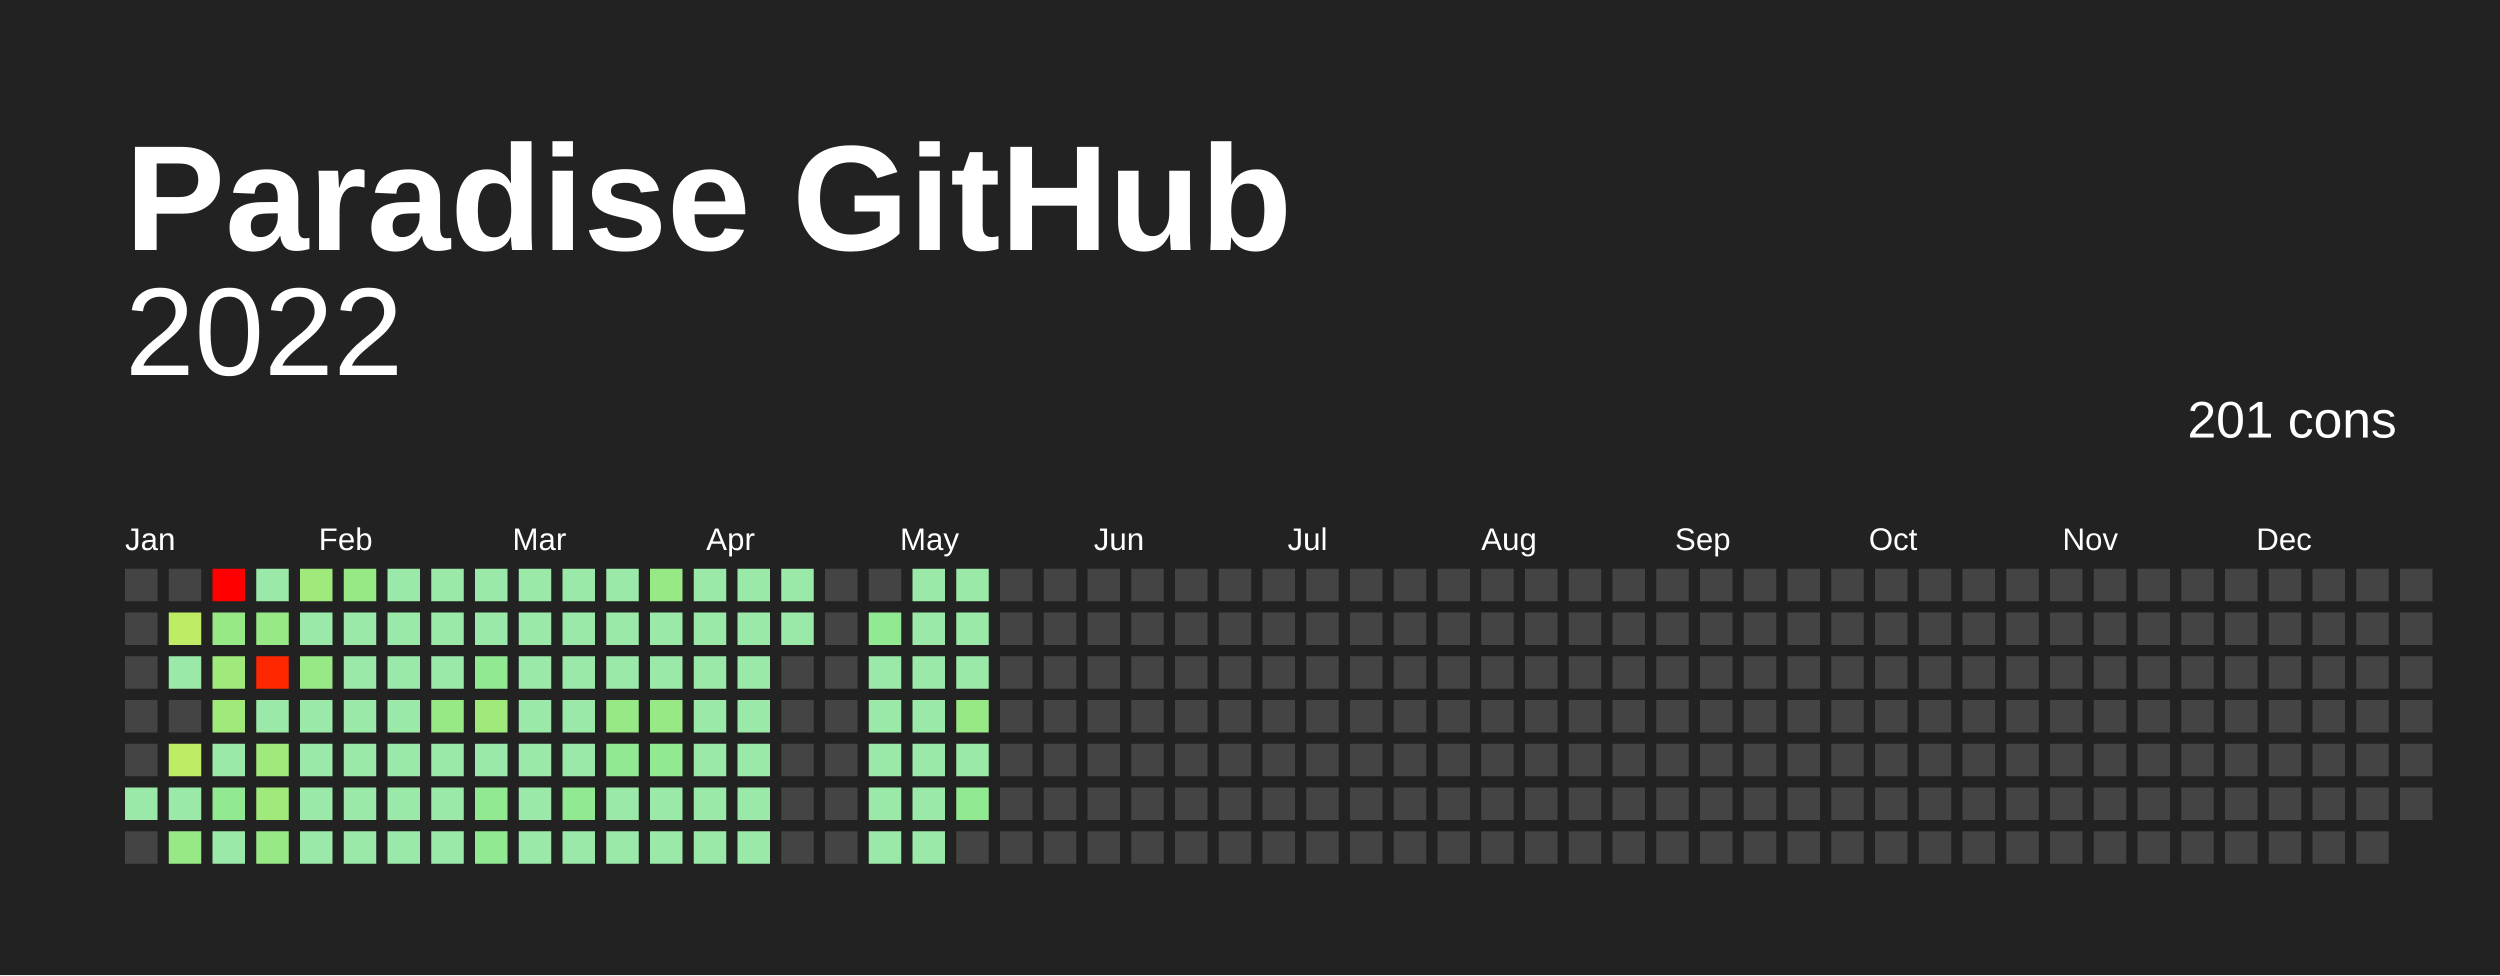
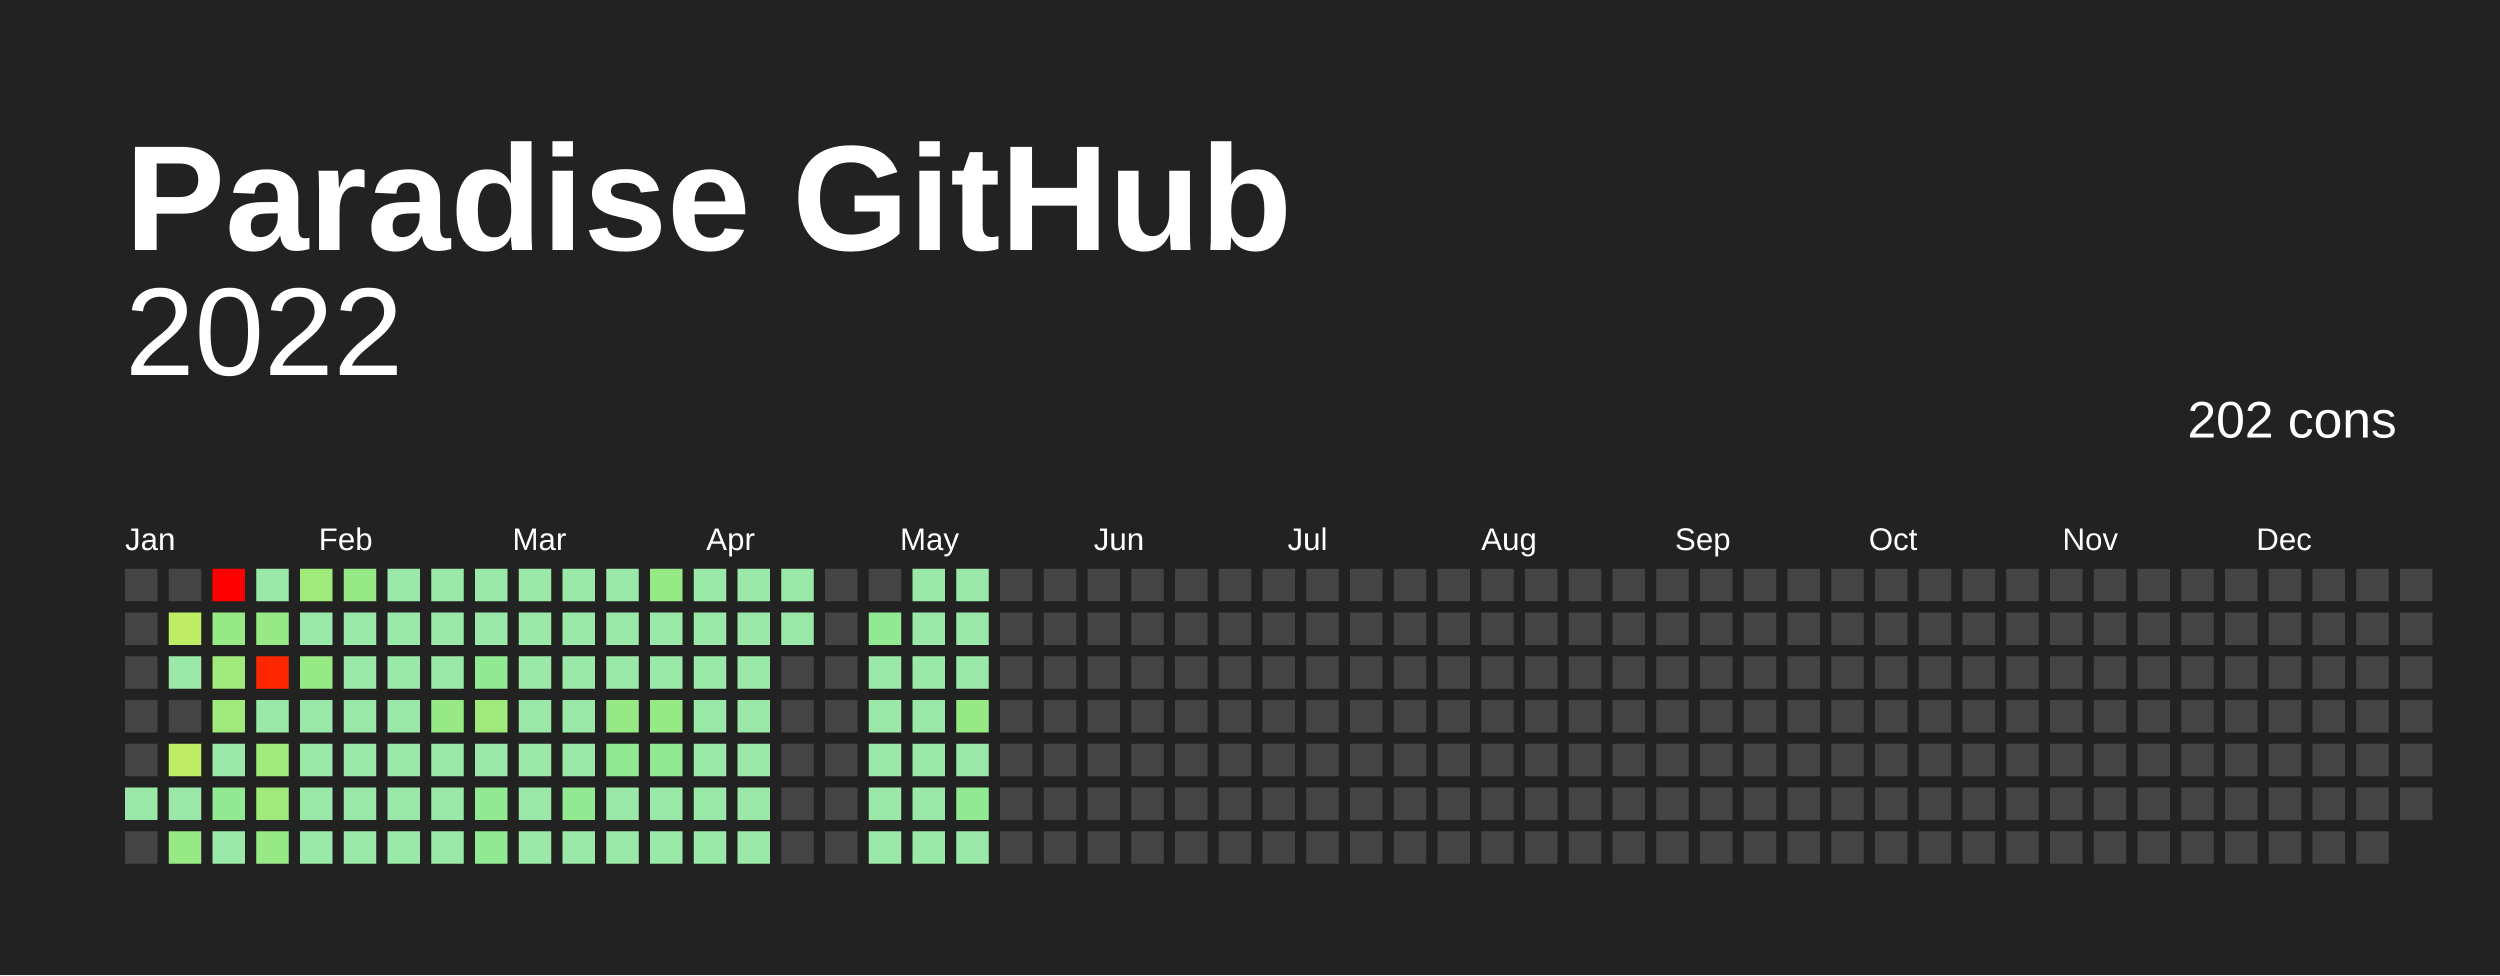
<svg xmlns="http://www.w3.org/2000/svg" baseProfile="full" height="78mm" version="1.1" viewBox="0,0,200,78" width="200mm">
  <defs />
  <rect fill="#222222" height="78" width="200" x="0" y="0" />
  <text fill="#FFFFFF" style="font-size:12px; font-family:Arial; font-weight:bold;" x="10" y="20">Paradise GitHub</text>
  <text alignment-baseline="hanging" fill="#FFFFFF" style="font-size:10.0px; font-family:Arial;" x="10" y="30">2022</text>
-   <text alignment-baseline="hanging" fill="#FFFFFF" style="font-size:4.125px; font-family:Arial;" x="175" y="35">201 cons</text>
+   <text alignment-baseline="hanging" fill="#FFFFFF" style="font-size:4.125px; font-family:Arial;" x="175" y="35">202 cons</text>
  <text fill="#FFFFFF" style="font-size:2.5px; font-family:Arial" x="10.0" y="44">Jan</text>
  <text fill="#FFFFFF" style="font-size:2.5px; font-family:Arial" x="25.5" y="44">Feb</text>
  <text fill="#FFFFFF" style="font-size:2.5px; font-family:Arial" x="41.0" y="44">Mar</text>
  <text fill="#FFFFFF" style="font-size:2.5px; font-family:Arial" x="56.5" y="44">Apr</text>
  <text fill="#FFFFFF" style="font-size:2.5px; font-family:Arial" x="72.0" y="44">May</text>
  <text fill="#FFFFFF" style="font-size:2.5px; font-family:Arial" x="87.5" y="44">Jun</text>
  <text fill="#FFFFFF" style="font-size:2.5px; font-family:Arial" x="103.0" y="44">Jul</text>
  <text fill="#FFFFFF" style="font-size:2.5px; font-family:Arial" x="118.5" y="44">Aug</text>
  <text fill="#FFFFFF" style="font-size:2.5px; font-family:Arial" x="134.0" y="44">Sep</text>
  <text fill="#FFFFFF" style="font-size:2.5px; font-family:Arial" x="149.5" y="44">Oct</text>
  <text fill="#FFFFFF" style="font-size:2.5px; font-family:Arial" x="165.0" y="44">Nov</text>
  <text fill="#FFFFFF" style="font-size:2.5px; font-family:Arial" x="180.5" y="44">Dec</text>
  <rect fill="#444444" height="2.6" width="2.6" x="10.0" y="45.5" />
  <rect fill="#444444" height="2.6" width="2.6" x="10.0" y="49.0" />
  <rect fill="#444444" height="2.6" width="2.6" x="10.0" y="52.5" />
  <rect fill="#444444" height="2.6" width="2.6" x="10.0" y="56.0" />
  <rect fill="#444444" height="2.6" width="2.6" x="10.0" y="59.5" />
  <rect fill="#9be9a8" height="2.6" width="2.6" x="10.0" y="63.0" />
  <rect fill="#444444" height="2.6" width="2.6" x="10.0" y="66.5" />
  <rect fill="#444444" height="2.6" width="2.6" x="13.5" y="45.5" />
  <rect fill="#bfec65" height="2.6" width="2.6" x="13.5" y="49.0" />
  <rect fill="#9be9a8" height="2.6" width="2.6" x="13.5" y="52.5" />
  <rect fill="#444444" height="2.6" width="2.6" x="13.5" y="56.0" />
  <rect fill="#bfec65" height="2.6" width="2.6" x="13.5" y="59.5" />
  <rect fill="#9be9a8" height="2.6" width="2.6" x="13.5" y="63.0" />
  <rect fill="#97e986" height="2.6" width="2.6" x="13.5" y="66.5" />
  <rect fill="red" height="2.6" width="2.6" x="17.0" y="45.5" />
  <rect fill="#97e986" height="2.6" width="2.6" x="17.0" y="49.0" />
  <rect fill="#a0ea7b" height="2.6" width="2.6" x="17.0" y="52.5" />
  <rect fill="#a0ea7b" height="2.6" width="2.6" x="17.0" y="56.0" />
  <rect fill="#9be9a8" height="2.6" width="2.6" x="17.0" y="59.5" />
  <rect fill="#91e991" height="2.6" width="2.6" x="17.0" y="63.0" />
  <rect fill="#9be9a8" height="2.6" width="2.6" x="17.0" y="66.5" />
  <rect fill="#9be9a8" height="2.6" width="2.6" x="20.5" y="45.5" />
  <rect fill="#97e986" height="2.6" width="2.6" x="20.5" y="49.0" />
  <rect fill="#ff2700" height="2.6" width="2.6" x="20.5" y="52.5" />
  <rect fill="#9be9a8" height="2.6" width="2.6" x="20.5" y="56.0" />
  <rect fill="#a0ea7b" height="2.6" width="2.6" x="20.5" y="59.5" />
  <rect fill="#a0ea7b" height="2.6" width="2.6" x="20.5" y="63.0" />
  <rect fill="#97e986" height="2.6" width="2.6" x="20.5" y="66.5" />
  <rect fill="#a0ea7b" height="2.6" width="2.6" x="24.0" y="45.5" />
  <rect fill="#9be9a8" height="2.6" width="2.6" x="24.0" y="49.0" />
  <rect fill="#97e986" height="2.6" width="2.6" x="24.0" y="52.5" />
  <rect fill="#9be9a8" height="2.6" width="2.6" x="24.0" y="56.0" />
  <rect fill="#9be9a8" height="2.6" width="2.6" x="24.0" y="59.5" />
  <rect fill="#9be9a8" height="2.6" width="2.6" x="24.0" y="63.0" />
  <rect fill="#9be9a8" height="2.6" width="2.6" x="24.0" y="66.5" />
  <rect fill="#97e986" height="2.6" width="2.6" x="27.5" y="45.5" />
  <rect fill="#9be9a8" height="2.6" width="2.6" x="27.5" y="49.0" />
  <rect fill="#9be9a8" height="2.6" width="2.6" x="27.5" y="52.5" />
  <rect fill="#9be9a8" height="2.6" width="2.6" x="27.5" y="56.0" />
  <rect fill="#9be9a8" height="2.6" width="2.6" x="27.5" y="59.5" />
  <rect fill="#9be9a8" height="2.6" width="2.6" x="27.5" y="63.0" />
  <rect fill="#9be9a8" height="2.6" width="2.6" x="27.5" y="66.5" />
  <rect fill="#9be9a8" height="2.6" width="2.6" x="31.0" y="45.5" />
  <rect fill="#9be9a8" height="2.6" width="2.6" x="31.0" y="49.0" />
  <rect fill="#9be9a8" height="2.6" width="2.6" x="31.0" y="52.5" />
  <rect fill="#9be9a8" height="2.6" width="2.6" x="31.0" y="56.0" />
  <rect fill="#9be9a8" height="2.6" width="2.6" x="31.0" y="59.5" />
  <rect fill="#9be9a8" height="2.6" width="2.6" x="31.0" y="63.0" />
  <rect fill="#9be9a8" height="2.6" width="2.6" x="31.0" y="66.5" />
  <rect fill="#9be9a8" height="2.6" width="2.6" x="34.5" y="45.5" />
  <rect fill="#9be9a8" height="2.6" width="2.6" x="34.5" y="49.0" />
  <rect fill="#9be9a8" height="2.6" width="2.6" x="34.5" y="52.5" />
  <rect fill="#97e986" height="2.6" width="2.6" x="34.5" y="56.0" />
  <rect fill="#9be9a8" height="2.6" width="2.6" x="34.5" y="59.5" />
  <rect fill="#9be9a8" height="2.6" width="2.6" x="34.5" y="63.0" />
  <rect fill="#9be9a8" height="2.6" width="2.6" x="34.5" y="66.5" />
  <rect fill="#9be9a8" height="2.6" width="2.6" x="38.0" y="45.5" />
  <rect fill="#9be9a8" height="2.6" width="2.6" x="38.0" y="49.0" />
  <rect fill="#91e991" height="2.6" width="2.6" x="38.0" y="52.5" />
  <rect fill="#a0ea7b" height="2.6" width="2.6" x="38.0" y="56.0" />
  <rect fill="#9be9a8" height="2.6" width="2.6" x="38.0" y="59.5" />
  <rect fill="#91e991" height="2.6" width="2.6" x="38.0" y="63.0" />
  <rect fill="#91e991" height="2.6" width="2.6" x="38.0" y="66.5" />
  <rect fill="#9be9a8" height="2.6" width="2.6" x="41.5" y="45.5" />
  <rect fill="#9be9a8" height="2.6" width="2.6" x="41.5" y="49.0" />
  <rect fill="#9be9a8" height="2.6" width="2.6" x="41.5" y="52.5" />
  <rect fill="#9be9a8" height="2.6" width="2.6" x="41.5" y="56.0" />
  <rect fill="#9be9a8" height="2.6" width="2.6" x="41.5" y="59.5" />
  <rect fill="#9be9a8" height="2.6" width="2.6" x="41.5" y="63.0" />
  <rect fill="#9be9a8" height="2.6" width="2.6" x="41.5" y="66.5" />
  <rect fill="#9be9a8" height="2.6" width="2.6" x="45.0" y="45.5" />
  <rect fill="#9be9a8" height="2.6" width="2.6" x="45.0" y="49.0" />
  <rect fill="#9be9a8" height="2.6" width="2.6" x="45.0" y="52.5" />
  <rect fill="#9be9a8" height="2.6" width="2.6" x="45.0" y="56.0" />
  <rect fill="#9be9a8" height="2.6" width="2.6" x="45.0" y="59.5" />
  <rect fill="#91e991" height="2.6" width="2.6" x="45.0" y="63.0" />
  <rect fill="#9be9a8" height="2.6" width="2.6" x="45.0" y="66.5" />
  <rect fill="#9be9a8" height="2.6" width="2.6" x="48.5" y="45.5" />
  <rect fill="#9be9a8" height="2.6" width="2.6" x="48.5" y="49.0" />
  <rect fill="#9be9a8" height="2.6" width="2.6" x="48.5" y="52.5" />
  <rect fill="#97e986" height="2.6" width="2.6" x="48.5" y="56.0" />
  <rect fill="#91e991" height="2.6" width="2.6" x="48.5" y="59.5" />
  <rect fill="#9be9a8" height="2.6" width="2.6" x="48.5" y="63.0" />
  <rect fill="#9be9a8" height="2.6" width="2.6" x="48.5" y="66.5" />
  <rect fill="#97e986" height="2.6" width="2.6" x="52.0" y="45.5" />
  <rect fill="#9be9a8" height="2.6" width="2.6" x="52.0" y="49.0" />
  <rect fill="#9be9a8" height="2.6" width="2.6" x="52.0" y="52.5" />
  <rect fill="#97e986" height="2.6" width="2.6" x="52.0" y="56.0" />
  <rect fill="#91e991" height="2.6" width="2.6" x="52.0" y="59.5" />
  <rect fill="#9be9a8" height="2.6" width="2.6" x="52.0" y="63.0" />
  <rect fill="#9be9a8" height="2.6" width="2.6" x="52.0" y="66.5" />
  <rect fill="#9be9a8" height="2.6" width="2.6" x="55.5" y="45.5" />
  <rect fill="#9be9a8" height="2.6" width="2.6" x="55.5" y="49.0" />
  <rect fill="#9be9a8" height="2.6" width="2.6" x="55.5" y="52.5" />
  <rect fill="#9be9a8" height="2.6" width="2.6" x="55.5" y="56.0" />
  <rect fill="#9be9a8" height="2.6" width="2.6" x="55.5" y="59.5" />
  <rect fill="#9be9a8" height="2.6" width="2.6" x="55.5" y="63.0" />
  <rect fill="#9be9a8" height="2.6" width="2.6" x="55.5" y="66.5" />
  <rect fill="#9be9a8" height="2.6" width="2.6" x="59.0" y="45.5" />
  <rect fill="#9be9a8" height="2.6" width="2.6" x="59.0" y="49.0" />
  <rect fill="#9be9a8" height="2.6" width="2.6" x="59.0" y="52.5" />
  <rect fill="#9be9a8" height="2.6" width="2.6" x="59.0" y="56.0" />
  <rect fill="#9be9a8" height="2.6" width="2.6" x="59.0" y="59.5" />
  <rect fill="#9be9a8" height="2.6" width="2.6" x="59.0" y="63.0" />
  <rect fill="#9be9a8" height="2.6" width="2.6" x="59.0" y="66.5" />
  <rect fill="#9be9a8" height="2.6" width="2.6" x="62.5" y="45.5" />
  <rect fill="#9be9a8" height="2.6" width="2.6" x="62.5" y="49.0" />
  <rect fill="#444444" height="2.6" width="2.6" x="62.5" y="52.5" />
  <rect fill="#444444" height="2.6" width="2.6" x="62.5" y="56.0" />
  <rect fill="#444444" height="2.6" width="2.6" x="62.5" y="59.5" />
  <rect fill="#444444" height="2.6" width="2.6" x="62.5" y="63.0" />
  <rect fill="#444444" height="2.6" width="2.6" x="62.5" y="66.5" />
  <rect fill="#444444" height="2.6" width="2.6" x="66.0" y="45.5" />
  <rect fill="#444444" height="2.6" width="2.6" x="66.0" y="49.0" />
  <rect fill="#444444" height="2.6" width="2.6" x="66.0" y="52.5" />
  <rect fill="#444444" height="2.6" width="2.6" x="66.0" y="56.0" />
  <rect fill="#444444" height="2.6" width="2.6" x="66.0" y="59.5" />
  <rect fill="#444444" height="2.6" width="2.6" x="66.0" y="63.0" />
  <rect fill="#444444" height="2.6" width="2.6" x="66.0" y="66.5" />
  <rect fill="#444444" height="2.6" width="2.6" x="69.5" y="45.5" />
  <rect fill="#91e991" height="2.6" width="2.6" x="69.5" y="49.0" />
  <rect fill="#9be9a8" height="2.6" width="2.6" x="69.5" y="52.5" />
  <rect fill="#9be9a8" height="2.6" width="2.6" x="69.5" y="56.0" />
  <rect fill="#9be9a8" height="2.6" width="2.6" x="69.5" y="59.5" />
  <rect fill="#9be9a8" height="2.6" width="2.6" x="69.5" y="63.0" />
  <rect fill="#9be9a8" height="2.6" width="2.6" x="69.5" y="66.5" />
  <rect fill="#9be9a8" height="2.6" width="2.6" x="73.0" y="45.5" />
  <rect fill="#9be9a8" height="2.6" width="2.6" x="73.0" y="49.0" />
  <rect fill="#9be9a8" height="2.6" width="2.6" x="73.0" y="52.5" />
  <rect fill="#9be9a8" height="2.6" width="2.6" x="73.0" y="56.0" />
  <rect fill="#9be9a8" height="2.6" width="2.6" x="73.0" y="59.5" />
  <rect fill="#9be9a8" height="2.6" width="2.6" x="73.0" y="63.0" />
  <rect fill="#9be9a8" height="2.6" width="2.6" x="73.0" y="66.5" />
  <rect fill="#9be9a8" height="2.6" width="2.6" x="76.5" y="45.5" />
  <rect fill="#9be9a8" height="2.6" width="2.6" x="76.5" y="49.0" />
  <rect fill="#9be9a8" height="2.6" width="2.6" x="76.5" y="52.5" />
  <rect fill="#97e986" height="2.6" width="2.6" x="76.5" y="56.0" />
  <rect fill="#9be9a8" height="2.6" width="2.6" x="76.5" y="59.5" />
  <rect fill="#91e991" height="2.6" width="2.6" x="76.5" y="63.0" />
-   <rect fill="#444444" height="2.6" width="2.6" x="76.5" y="66.5" />
+   <rect fill="#9be9a8" height="2.6" width="2.6" x="76.5" y="66.5" />
  <rect fill="#444444" height="2.6" width="2.6" x="80.0" y="45.5" />
  <rect fill="#444444" height="2.6" width="2.6" x="80.0" y="49.0" />
  <rect fill="#444444" height="2.6" width="2.6" x="80.0" y="52.5" />
  <rect fill="#444444" height="2.6" width="2.6" x="80.0" y="56.0" />
  <rect fill="#444444" height="2.6" width="2.6" x="80.0" y="59.5" />
  <rect fill="#444444" height="2.6" width="2.6" x="80.0" y="63.0" />
  <rect fill="#444444" height="2.6" width="2.6" x="80.0" y="66.5" />
  <rect fill="#444444" height="2.6" width="2.6" x="83.5" y="45.5" />
  <rect fill="#444444" height="2.6" width="2.6" x="83.5" y="49.0" />
  <rect fill="#444444" height="2.6" width="2.6" x="83.5" y="52.5" />
  <rect fill="#444444" height="2.6" width="2.6" x="83.5" y="56.0" />
  <rect fill="#444444" height="2.6" width="2.6" x="83.5" y="59.5" />
  <rect fill="#444444" height="2.6" width="2.6" x="83.5" y="63.0" />
  <rect fill="#444444" height="2.6" width="2.6" x="83.5" y="66.5" />
  <rect fill="#444444" height="2.6" width="2.6" x="87.0" y="45.5" />
  <rect fill="#444444" height="2.6" width="2.6" x="87.0" y="49.0" />
  <rect fill="#444444" height="2.6" width="2.6" x="87.0" y="52.5" />
  <rect fill="#444444" height="2.6" width="2.6" x="87.0" y="56.0" />
  <rect fill="#444444" height="2.6" width="2.6" x="87.0" y="59.5" />
  <rect fill="#444444" height="2.6" width="2.6" x="87.0" y="63.0" />
  <rect fill="#444444" height="2.6" width="2.6" x="87.0" y="66.5" />
  <rect fill="#444444" height="2.6" width="2.6" x="90.5" y="45.5" />
  <rect fill="#444444" height="2.6" width="2.6" x="90.5" y="49.0" />
  <rect fill="#444444" height="2.6" width="2.6" x="90.5" y="52.5" />
  <rect fill="#444444" height="2.6" width="2.6" x="90.5" y="56.0" />
  <rect fill="#444444" height="2.6" width="2.6" x="90.5" y="59.5" />
  <rect fill="#444444" height="2.6" width="2.6" x="90.5" y="63.0" />
  <rect fill="#444444" height="2.6" width="2.6" x="90.5" y="66.5" />
  <rect fill="#444444" height="2.6" width="2.6" x="94.0" y="45.5" />
  <rect fill="#444444" height="2.6" width="2.6" x="94.0" y="49.0" />
  <rect fill="#444444" height="2.6" width="2.6" x="94.0" y="52.5" />
  <rect fill="#444444" height="2.6" width="2.6" x="94.0" y="56.0" />
  <rect fill="#444444" height="2.6" width="2.6" x="94.0" y="59.5" />
  <rect fill="#444444" height="2.6" width="2.6" x="94.0" y="63.0" />
  <rect fill="#444444" height="2.6" width="2.6" x="94.0" y="66.5" />
  <rect fill="#444444" height="2.6" width="2.6" x="97.5" y="45.5" />
  <rect fill="#444444" height="2.6" width="2.6" x="97.5" y="49.0" />
  <rect fill="#444444" height="2.6" width="2.6" x="97.5" y="52.5" />
  <rect fill="#444444" height="2.6" width="2.6" x="97.5" y="56.0" />
  <rect fill="#444444" height="2.6" width="2.6" x="97.5" y="59.5" />
  <rect fill="#444444" height="2.6" width="2.6" x="97.5" y="63.0" />
  <rect fill="#444444" height="2.6" width="2.6" x="97.5" y="66.5" />
  <rect fill="#444444" height="2.6" width="2.6" x="101.0" y="45.5" />
  <rect fill="#444444" height="2.6" width="2.6" x="101.0" y="49.0" />
  <rect fill="#444444" height="2.6" width="2.6" x="101.0" y="52.5" />
  <rect fill="#444444" height="2.6" width="2.6" x="101.0" y="56.0" />
  <rect fill="#444444" height="2.6" width="2.6" x="101.0" y="59.5" />
  <rect fill="#444444" height="2.6" width="2.6" x="101.0" y="63.0" />
  <rect fill="#444444" height="2.6" width="2.6" x="101.0" y="66.5" />
  <rect fill="#444444" height="2.6" width="2.6" x="104.5" y="45.5" />
  <rect fill="#444444" height="2.6" width="2.6" x="104.5" y="49.0" />
  <rect fill="#444444" height="2.6" width="2.6" x="104.5" y="52.5" />
  <rect fill="#444444" height="2.6" width="2.6" x="104.5" y="56.0" />
  <rect fill="#444444" height="2.6" width="2.6" x="104.5" y="59.5" />
  <rect fill="#444444" height="2.6" width="2.6" x="104.5" y="63.0" />
  <rect fill="#444444" height="2.6" width="2.6" x="104.5" y="66.5" />
  <rect fill="#444444" height="2.6" width="2.6" x="108.0" y="45.5" />
  <rect fill="#444444" height="2.6" width="2.6" x="108.0" y="49.0" />
  <rect fill="#444444" height="2.6" width="2.6" x="108.0" y="52.5" />
  <rect fill="#444444" height="2.6" width="2.6" x="108.0" y="56.0" />
  <rect fill="#444444" height="2.6" width="2.6" x="108.0" y="59.5" />
  <rect fill="#444444" height="2.6" width="2.6" x="108.0" y="63.0" />
  <rect fill="#444444" height="2.6" width="2.6" x="108.0" y="66.5" />
  <rect fill="#444444" height="2.6" width="2.6" x="111.5" y="45.5" />
  <rect fill="#444444" height="2.6" width="2.6" x="111.5" y="49.0" />
  <rect fill="#444444" height="2.6" width="2.6" x="111.5" y="52.5" />
  <rect fill="#444444" height="2.6" width="2.6" x="111.5" y="56.0" />
  <rect fill="#444444" height="2.6" width="2.6" x="111.5" y="59.5" />
  <rect fill="#444444" height="2.6" width="2.6" x="111.5" y="63.0" />
  <rect fill="#444444" height="2.6" width="2.6" x="111.5" y="66.5" />
  <rect fill="#444444" height="2.6" width="2.6" x="115.0" y="45.5" />
  <rect fill="#444444" height="2.6" width="2.6" x="115.0" y="49.0" />
  <rect fill="#444444" height="2.6" width="2.6" x="115.0" y="52.5" />
  <rect fill="#444444" height="2.6" width="2.6" x="115.0" y="56.0" />
  <rect fill="#444444" height="2.6" width="2.6" x="115.0" y="59.5" />
  <rect fill="#444444" height="2.6" width="2.6" x="115.0" y="63.0" />
  <rect fill="#444444" height="2.6" width="2.6" x="115.0" y="66.5" />
  <rect fill="#444444" height="2.6" width="2.6" x="118.5" y="45.5" />
  <rect fill="#444444" height="2.6" width="2.6" x="118.5" y="49.0" />
  <rect fill="#444444" height="2.6" width="2.6" x="118.5" y="52.5" />
  <rect fill="#444444" height="2.6" width="2.6" x="118.5" y="56.0" />
  <rect fill="#444444" height="2.6" width="2.6" x="118.5" y="59.5" />
  <rect fill="#444444" height="2.6" width="2.6" x="118.5" y="63.0" />
  <rect fill="#444444" height="2.6" width="2.6" x="118.5" y="66.5" />
  <rect fill="#444444" height="2.6" width="2.6" x="122.0" y="45.5" />
  <rect fill="#444444" height="2.6" width="2.6" x="122.0" y="49.0" />
  <rect fill="#444444" height="2.6" width="2.6" x="122.0" y="52.5" />
  <rect fill="#444444" height="2.6" width="2.6" x="122.0" y="56.0" />
  <rect fill="#444444" height="2.6" width="2.6" x="122.0" y="59.5" />
  <rect fill="#444444" height="2.6" width="2.6" x="122.0" y="63.0" />
  <rect fill="#444444" height="2.6" width="2.6" x="122.0" y="66.5" />
  <rect fill="#444444" height="2.6" width="2.6" x="125.5" y="45.5" />
  <rect fill="#444444" height="2.6" width="2.6" x="125.5" y="49.0" />
  <rect fill="#444444" height="2.6" width="2.6" x="125.5" y="52.5" />
  <rect fill="#444444" height="2.6" width="2.6" x="125.5" y="56.0" />
  <rect fill="#444444" height="2.6" width="2.6" x="125.5" y="59.5" />
  <rect fill="#444444" height="2.6" width="2.6" x="125.5" y="63.0" />
  <rect fill="#444444" height="2.6" width="2.6" x="125.5" y="66.5" />
  <rect fill="#444444" height="2.6" width="2.6" x="129.0" y="45.5" />
  <rect fill="#444444" height="2.6" width="2.6" x="129.0" y="49.0" />
  <rect fill="#444444" height="2.6" width="2.6" x="129.0" y="52.5" />
  <rect fill="#444444" height="2.6" width="2.6" x="129.0" y="56.0" />
  <rect fill="#444444" height="2.6" width="2.6" x="129.0" y="59.5" />
  <rect fill="#444444" height="2.6" width="2.6" x="129.0" y="63.0" />
  <rect fill="#444444" height="2.6" width="2.6" x="129.0" y="66.5" />
  <rect fill="#444444" height="2.6" width="2.6" x="132.5" y="45.5" />
  <rect fill="#444444" height="2.6" width="2.6" x="132.5" y="49.0" />
  <rect fill="#444444" height="2.6" width="2.6" x="132.5" y="52.5" />
  <rect fill="#444444" height="2.6" width="2.6" x="132.5" y="56.0" />
  <rect fill="#444444" height="2.6" width="2.6" x="132.5" y="59.5" />
  <rect fill="#444444" height="2.6" width="2.6" x="132.5" y="63.0" />
  <rect fill="#444444" height="2.6" width="2.6" x="132.5" y="66.5" />
  <rect fill="#444444" height="2.6" width="2.6" x="136.0" y="45.5" />
  <rect fill="#444444" height="2.6" width="2.6" x="136.0" y="49.0" />
  <rect fill="#444444" height="2.6" width="2.6" x="136.0" y="52.5" />
  <rect fill="#444444" height="2.6" width="2.6" x="136.0" y="56.0" />
  <rect fill="#444444" height="2.6" width="2.6" x="136.0" y="59.5" />
  <rect fill="#444444" height="2.6" width="2.6" x="136.0" y="63.0" />
  <rect fill="#444444" height="2.6" width="2.6" x="136.0" y="66.5" />
  <rect fill="#444444" height="2.6" width="2.6" x="139.5" y="45.5" />
  <rect fill="#444444" height="2.6" width="2.6" x="139.5" y="49.0" />
  <rect fill="#444444" height="2.6" width="2.6" x="139.5" y="52.5" />
  <rect fill="#444444" height="2.6" width="2.6" x="139.5" y="56.0" />
  <rect fill="#444444" height="2.6" width="2.6" x="139.5" y="59.5" />
  <rect fill="#444444" height="2.6" width="2.6" x="139.5" y="63.0" />
  <rect fill="#444444" height="2.6" width="2.6" x="139.5" y="66.5" />
  <rect fill="#444444" height="2.6" width="2.6" x="143.0" y="45.5" />
  <rect fill="#444444" height="2.6" width="2.6" x="143.0" y="49.0" />
  <rect fill="#444444" height="2.6" width="2.6" x="143.0" y="52.5" />
  <rect fill="#444444" height="2.6" width="2.6" x="143.0" y="56.0" />
  <rect fill="#444444" height="2.6" width="2.6" x="143.0" y="59.5" />
  <rect fill="#444444" height="2.6" width="2.6" x="143.0" y="63.0" />
  <rect fill="#444444" height="2.6" width="2.6" x="143.0" y="66.5" />
  <rect fill="#444444" height="2.6" width="2.6" x="146.5" y="45.5" />
  <rect fill="#444444" height="2.6" width="2.6" x="146.5" y="49.0" />
  <rect fill="#444444" height="2.6" width="2.6" x="146.5" y="52.5" />
  <rect fill="#444444" height="2.6" width="2.6" x="146.5" y="56.0" />
  <rect fill="#444444" height="2.6" width="2.6" x="146.5" y="59.5" />
  <rect fill="#444444" height="2.6" width="2.6" x="146.5" y="63.0" />
  <rect fill="#444444" height="2.6" width="2.6" x="146.5" y="66.5" />
  <rect fill="#444444" height="2.6" width="2.6" x="150.0" y="45.5" />
  <rect fill="#444444" height="2.6" width="2.6" x="150.0" y="49.0" />
  <rect fill="#444444" height="2.6" width="2.6" x="150.0" y="52.5" />
  <rect fill="#444444" height="2.6" width="2.6" x="150.0" y="56.0" />
  <rect fill="#444444" height="2.6" width="2.6" x="150.0" y="59.5" />
  <rect fill="#444444" height="2.6" width="2.6" x="150.0" y="63.0" />
  <rect fill="#444444" height="2.6" width="2.6" x="150.0" y="66.5" />
  <rect fill="#444444" height="2.6" width="2.6" x="153.5" y="45.5" />
  <rect fill="#444444" height="2.6" width="2.6" x="153.5" y="49.0" />
  <rect fill="#444444" height="2.6" width="2.6" x="153.5" y="52.5" />
  <rect fill="#444444" height="2.6" width="2.6" x="153.5" y="56.0" />
  <rect fill="#444444" height="2.6" width="2.6" x="153.5" y="59.5" />
  <rect fill="#444444" height="2.6" width="2.6" x="153.5" y="63.0" />
  <rect fill="#444444" height="2.6" width="2.6" x="153.5" y="66.5" />
  <rect fill="#444444" height="2.6" width="2.6" x="157.0" y="45.5" />
  <rect fill="#444444" height="2.6" width="2.6" x="157.0" y="49.0" />
  <rect fill="#444444" height="2.6" width="2.6" x="157.0" y="52.5" />
  <rect fill="#444444" height="2.6" width="2.6" x="157.0" y="56.0" />
  <rect fill="#444444" height="2.6" width="2.6" x="157.0" y="59.5" />
  <rect fill="#444444" height="2.6" width="2.6" x="157.0" y="63.0" />
  <rect fill="#444444" height="2.6" width="2.6" x="157.0" y="66.5" />
  <rect fill="#444444" height="2.6" width="2.6" x="160.5" y="45.5" />
  <rect fill="#444444" height="2.6" width="2.6" x="160.5" y="49.0" />
  <rect fill="#444444" height="2.6" width="2.6" x="160.5" y="52.5" />
  <rect fill="#444444" height="2.6" width="2.6" x="160.5" y="56.0" />
  <rect fill="#444444" height="2.6" width="2.6" x="160.5" y="59.5" />
  <rect fill="#444444" height="2.6" width="2.6" x="160.5" y="63.0" />
  <rect fill="#444444" height="2.6" width="2.6" x="160.5" y="66.5" />
  <rect fill="#444444" height="2.6" width="2.6" x="164.0" y="45.5" />
  <rect fill="#444444" height="2.6" width="2.6" x="164.0" y="49.0" />
  <rect fill="#444444" height="2.6" width="2.6" x="164.0" y="52.5" />
  <rect fill="#444444" height="2.6" width="2.6" x="164.0" y="56.0" />
  <rect fill="#444444" height="2.6" width="2.6" x="164.0" y="59.5" />
  <rect fill="#444444" height="2.6" width="2.6" x="164.0" y="63.0" />
  <rect fill="#444444" height="2.6" width="2.6" x="164.0" y="66.5" />
  <rect fill="#444444" height="2.6" width="2.6" x="167.5" y="45.5" />
  <rect fill="#444444" height="2.6" width="2.6" x="167.5" y="49.0" />
  <rect fill="#444444" height="2.6" width="2.6" x="167.5" y="52.5" />
  <rect fill="#444444" height="2.6" width="2.6" x="167.5" y="56.0" />
  <rect fill="#444444" height="2.6" width="2.6" x="167.5" y="59.5" />
  <rect fill="#444444" height="2.6" width="2.6" x="167.5" y="63.0" />
  <rect fill="#444444" height="2.6" width="2.6" x="167.5" y="66.5" />
  <rect fill="#444444" height="2.6" width="2.6" x="171.0" y="45.5" />
  <rect fill="#444444" height="2.6" width="2.6" x="171.0" y="49.0" />
  <rect fill="#444444" height="2.6" width="2.6" x="171.0" y="52.5" />
  <rect fill="#444444" height="2.6" width="2.6" x="171.0" y="56.0" />
  <rect fill="#444444" height="2.6" width="2.6" x="171.0" y="59.5" />
  <rect fill="#444444" height="2.6" width="2.6" x="171.0" y="63.0" />
  <rect fill="#444444" height="2.6" width="2.6" x="171.0" y="66.5" />
  <rect fill="#444444" height="2.6" width="2.6" x="174.5" y="45.5" />
  <rect fill="#444444" height="2.6" width="2.6" x="174.5" y="49.0" />
  <rect fill="#444444" height="2.6" width="2.6" x="174.5" y="52.5" />
  <rect fill="#444444" height="2.6" width="2.6" x="174.5" y="56.0" />
  <rect fill="#444444" height="2.6" width="2.6" x="174.5" y="59.5" />
  <rect fill="#444444" height="2.6" width="2.6" x="174.5" y="63.0" />
  <rect fill="#444444" height="2.6" width="2.6" x="174.5" y="66.5" />
  <rect fill="#444444" height="2.6" width="2.6" x="178.0" y="45.5" />
  <rect fill="#444444" height="2.6" width="2.6" x="178.0" y="49.0" />
  <rect fill="#444444" height="2.6" width="2.6" x="178.0" y="52.5" />
  <rect fill="#444444" height="2.6" width="2.6" x="178.0" y="56.0" />
  <rect fill="#444444" height="2.6" width="2.6" x="178.0" y="59.5" />
  <rect fill="#444444" height="2.6" width="2.6" x="178.0" y="63.0" />
  <rect fill="#444444" height="2.6" width="2.6" x="178.0" y="66.5" />
  <rect fill="#444444" height="2.6" width="2.6" x="181.5" y="45.5" />
  <rect fill="#444444" height="2.6" width="2.6" x="181.5" y="49.0" />
  <rect fill="#444444" height="2.6" width="2.6" x="181.5" y="52.5" />
  <rect fill="#444444" height="2.6" width="2.6" x="181.5" y="56.0" />
  <rect fill="#444444" height="2.6" width="2.6" x="181.5" y="59.5" />
  <rect fill="#444444" height="2.6" width="2.6" x="181.5" y="63.0" />
  <rect fill="#444444" height="2.6" width="2.6" x="181.5" y="66.5" />
  <rect fill="#444444" height="2.6" width="2.6" x="185.0" y="45.5" />
  <rect fill="#444444" height="2.6" width="2.6" x="185.0" y="49.0" />
  <rect fill="#444444" height="2.6" width="2.6" x="185.0" y="52.5" />
  <rect fill="#444444" height="2.6" width="2.6" x="185.0" y="56.0" />
  <rect fill="#444444" height="2.6" width="2.6" x="185.0" y="59.5" />
  <rect fill="#444444" height="2.6" width="2.6" x="185.0" y="63.0" />
  <rect fill="#444444" height="2.6" width="2.6" x="185.0" y="66.5" />
  <rect fill="#444444" height="2.6" width="2.6" x="188.5" y="45.5" />
  <rect fill="#444444" height="2.6" width="2.6" x="188.5" y="49.0" />
  <rect fill="#444444" height="2.6" width="2.6" x="188.5" y="52.5" />
  <rect fill="#444444" height="2.6" width="2.6" x="188.5" y="56.0" />
  <rect fill="#444444" height="2.6" width="2.6" x="188.5" y="59.5" />
  <rect fill="#444444" height="2.6" width="2.6" x="188.5" y="63.0" />
  <rect fill="#444444" height="2.6" width="2.6" x="188.5" y="66.5" />
  <rect fill="#444444" height="2.6" width="2.6" x="192.0" y="45.5" />
  <rect fill="#444444" height="2.6" width="2.6" x="192.0" y="49.0" />
  <rect fill="#444444" height="2.6" width="2.6" x="192.0" y="52.5" />
  <rect fill="#444444" height="2.6" width="2.6" x="192.0" y="56.0" />
  <rect fill="#444444" height="2.6" width="2.6" x="192.0" y="59.5" />
  <rect fill="#444444" height="2.6" width="2.6" x="192.0" y="63.0" />
</svg>
